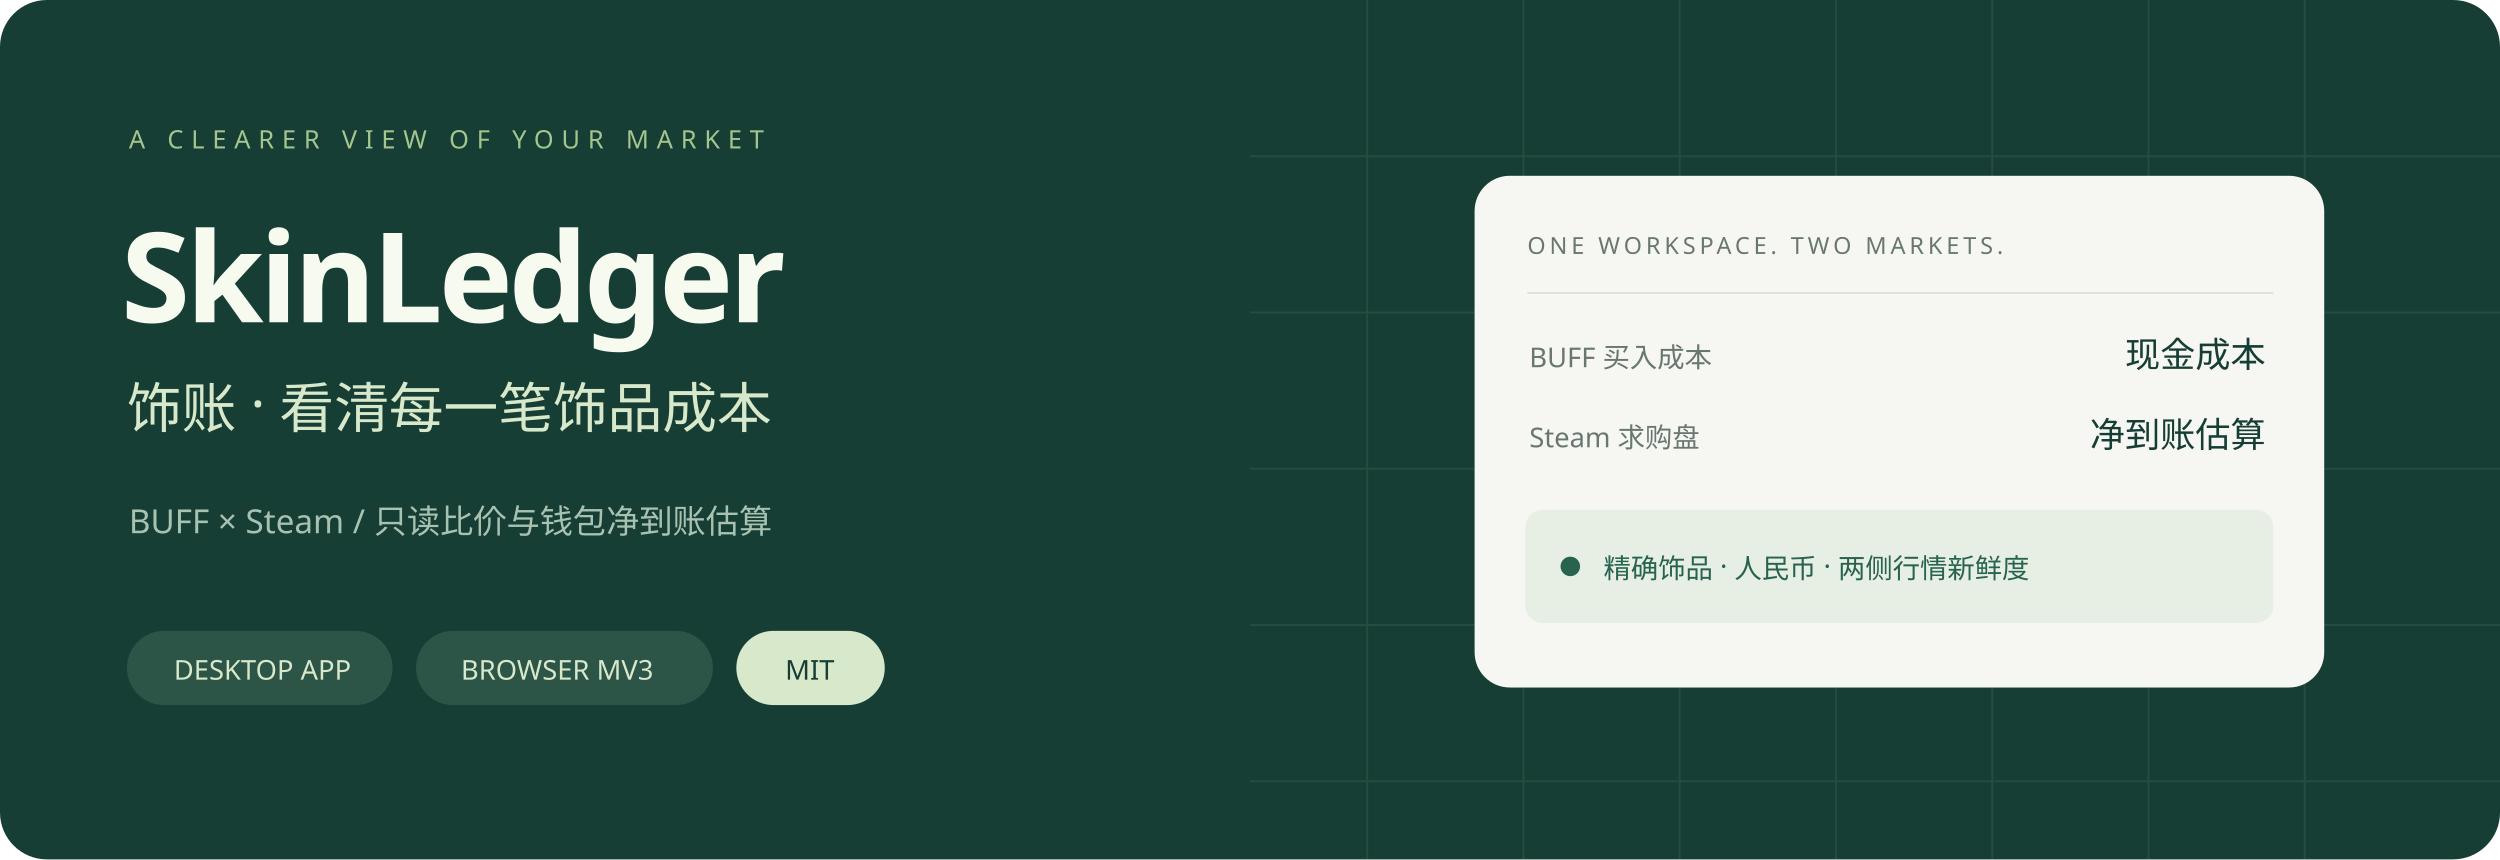
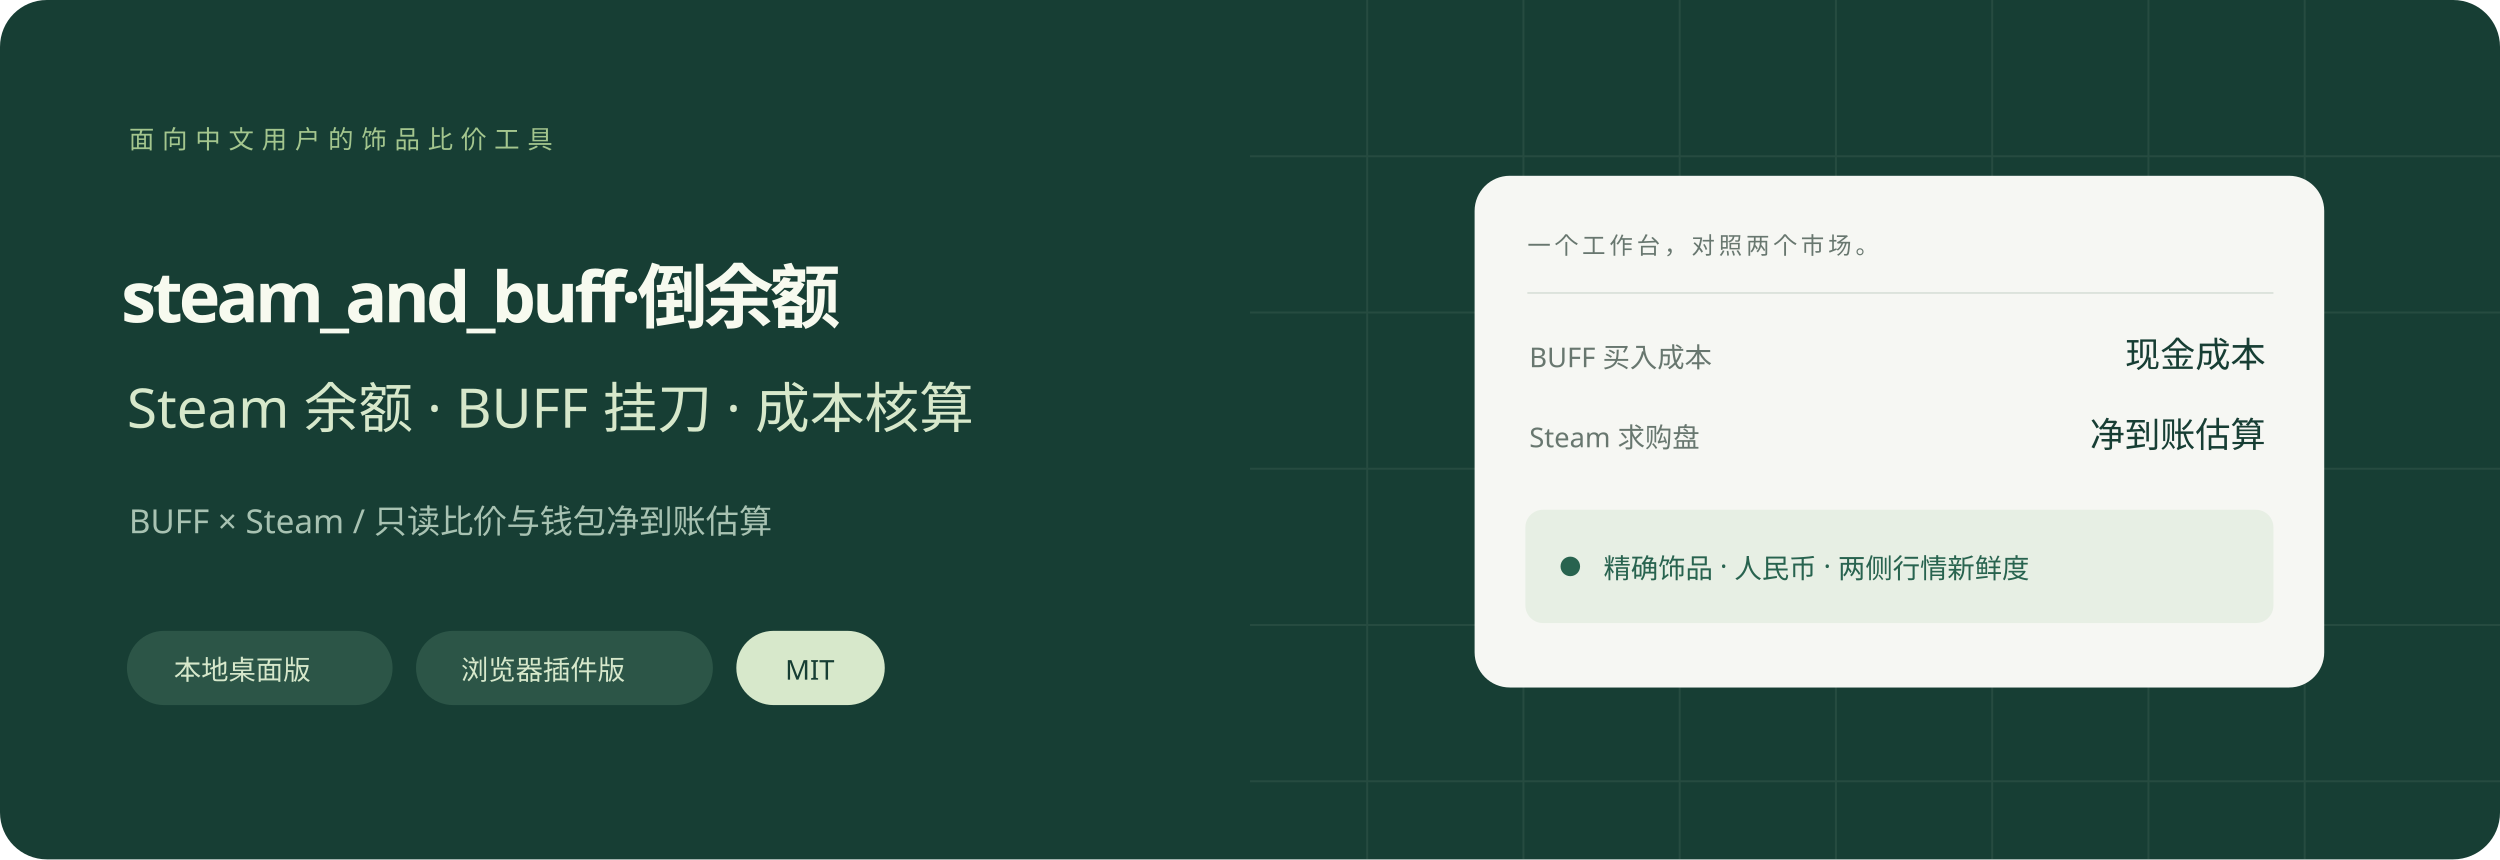
<svg xmlns="http://www.w3.org/2000/svg" width="1280" height="440" viewBox="0 0 1280 440">
  <rect width="1280" height="440" rx="24" fill="#173e34" />
  <g fill="none" stroke="#d7e8cb" opacity=".08">
    <path d="M700 0v440m80-440v440m80-440v440m80-440v440m80-440v440m80-440v440m80-440v440M640 80h640m-640 80h640m-640 80h640m-640 80h640m-640 80h640" />
  </g>
  <g font-family="Segoe UI, Microsoft YaHei, sans-serif">
-     <text x="66" y="76" fill="#a4c68e" font-size="13" letter-spacing="4">A CLEARER VIEW OF YOUR MARKET</text>
-     <text x="62" y="165" fill="#f7faef" font-size="64" font-weight="700" letter-spacing="-2">SkinLedger</text>
-     <text x="65" y="219" fill="#d7e8cb" font-size="28">饰账 · 看清每一笔饰品成本</text>
+     <text x="66" y="76" fill="#a4c68e" font-size="13" letter-spacing="4">面向中文用户的饰品比价工具</text>
+     <text x="62" y="165" fill="#f7faef" font-size="36" font-weight="700" letter-spacing="-2">steam_and_buff·倒余额</text>
+     <text x="65" y="219" fill="#d7e8cb" font-size="28">Steam 余额 · BUFF 挂刀 · 成本核算</text>
    <text x="66" y="273" fill="#a8c2b2" font-size="17">BUFF × Steam / 只读比价与钱包净到账估算</text>
    <rect x="65" y="323" width="136" height="38" rx="19" fill="#2c5547" />
-     <text x="89" y="348" fill="#d7e8cb" font-size="14">DESKTOP APP</text>
+     <text x="89" y="348" fill="#d7e8cb" font-size="14">本地桌面版</text>
    <rect x="213" y="323" width="152" height="38" rx="19" fill="#2c5547" />
-     <text x="236" y="348" fill="#d7e8cb" font-size="14">BROWSER MV3</text>
+     <text x="236" y="348" fill="#d7e8cb" font-size="14">浏览器插件版</text>
    <rect x="377" y="323" width="76" height="38" rx="19" fill="#d7e8cb" />
    <text x="402" y="348" fill="#173e34" font-size="14">MIT</text>
    <rect x="755" y="90" width="435" height="262" rx="18" fill="#f6f7f3" />
-     <text x="782" y="130" fill="#68776f" font-size="12" letter-spacing="2">ONE WORKSPACE. TWO MARKETS.</text>
+     <text x="782" y="130" fill="#68776f" font-size="12" letter-spacing="2">一个工作台，对照两个市场。</text>
    <path d="M782 150h382" stroke="#dce3dc" />
    <text x="783" y="188" fill="#68776f" font-size="14">BUFF 买入成本</text>
    <text x="1160" y="188" fill="#173e34" font-size="18" text-anchor="end">现金成本</text>
    <text x="783" y="229" fill="#68776f" font-size="14">Steam 求购盘</text>
    <text x="1160" y="229" fill="#173e34" font-size="18" text-anchor="end">净到账估算</text>
    <rect x="781" y="261" width="383" height="58" rx="9" fill="#e7efe4" />
    <circle cx="804" cy="290" r="5" fill="#28634f" />
    <text x="821" y="296" fill="#28634f" font-size="14">精确饰品 · 人民币 · 两侧行情新鲜度</text>
  </g>
</svg>
